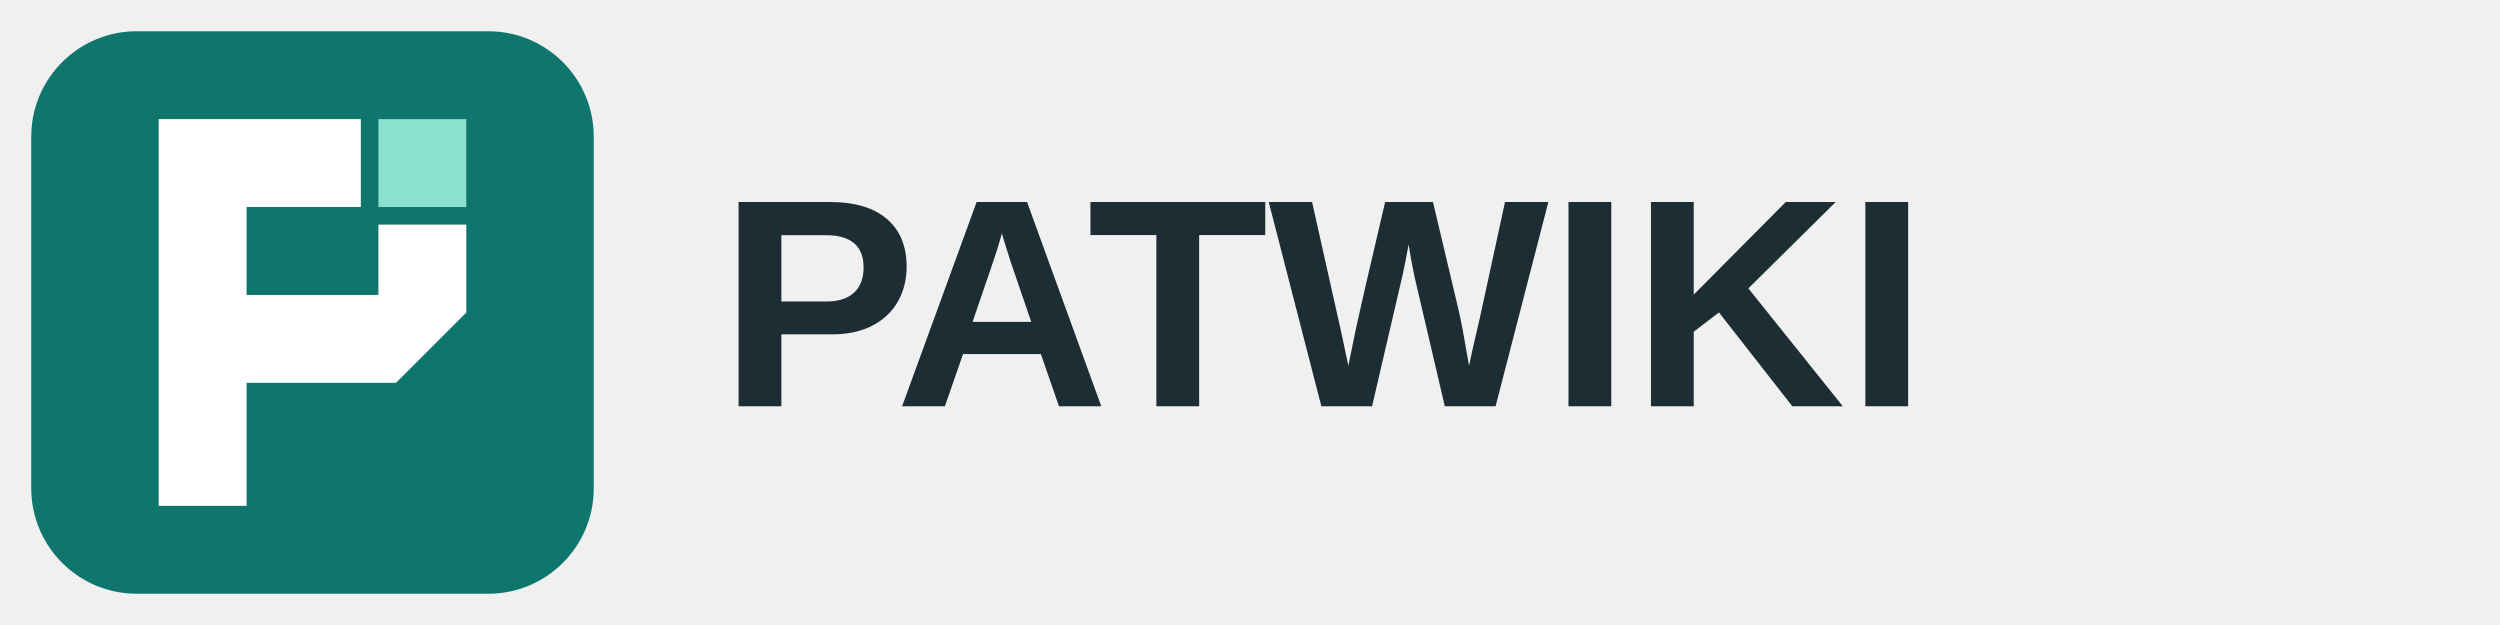
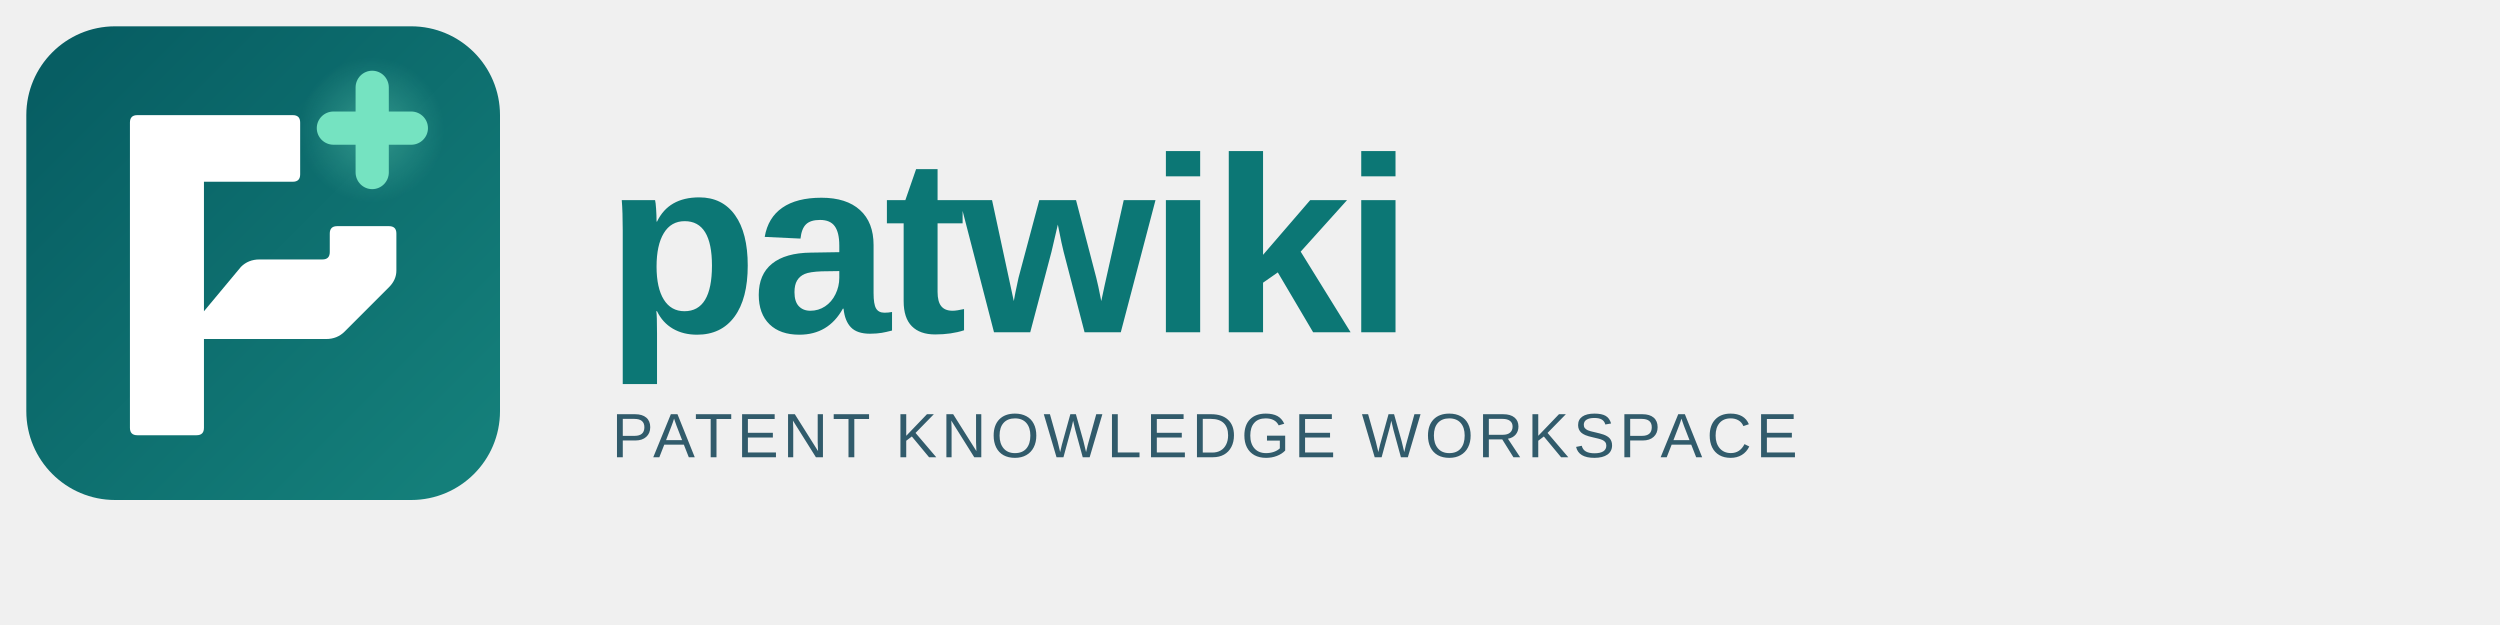
- <svg xmlns="http://www.w3.org/2000/svg" viewBox="0 0 640 160" role="img" aria-labelledby="title desc">
+ <svg xmlns="http://www.w3.org/2000/svg" viewBox="0 0 760 190" role="img" aria-labelledby="title desc">
  <g transform="translate(8 8)">
-     <rect width="144" height="144" rx="27" fill="#0f766e" />
-     <g transform="scale(.5625) translate(-6 -8)">
-       <path d="M64 48h92v40h-52v40h60V96h40v40l-32 32h-68v56H64Z" fill="#fff" />
-       <path d="M164 48h40v40h-40Z" fill="#8ce0d0" />
+     <defs>
+       <linearGradient id="wordmark-teal" x1="12" y1="12" x2="132" y2="132" gradientUnits="userSpaceOnUse">
+         <stop stop-color="#075e63" />
+         <stop offset="1" stop-color="#147f7a" />
+       </linearGradient>
+       <radialGradient id="wordmark-plus-glow" cx="105" cy="31.5" r="22" gradientUnits="userSpaceOnUse">
+         <stop stop-color="#75e3c1" stop-opacity=".36" />
+         <stop offset="1" stop-color="#75e3c1" stop-opacity="0" />
+       </radialGradient>
+     </defs>
+     <rect width="144" height="144" rx="27" fill="url(#wordmark-teal)" />
+     <path d="M60 48h84q4 0 4 4v28q0 4-4 4H96v70l20-24q4-4 10-4h34q4 0 4-4v-10q0-4 4-4h28q4 0 4 4v20q0 5-4 9l-24 24q-4 4-10 4H96v48q0 4-4 4H60q-4 0-4-4V52q0-4 4-4Z" fill="#fff" transform="scale(.5625)" />
+     <circle cx="105" cy="31.5" r="22" fill="url(#wordmark-plus-glow)" />
+     <g fill="#75e3c1">
+       <rect x="100.1" y="13.5" width="10.1" height="36" rx="5.1" />
+       <rect x="88.3" y="25.9" width="33.8" height="10.1" rx="5.1" />
    </g>
  </g>
-   <text x="184" y="104" fill="#1c2d33" font-family="Segoe UI, Arial, sans-serif" font-size="76" font-weight="700">PATWIKI</text>
+   <text x="184" y="101" fill="#0c7775" font-family="Segoe UI, Arial, sans-serif" font-size="76" font-weight="700" letter-spacing="-2">patwiki</text>
+   <text x="186" y="139" fill="#315b6b" font-family="Segoe UI, Arial, sans-serif" font-size="19" font-weight="400" letter-spacing="1.3">PATENT KNOWLEDGE WORKSPACE</text>
</svg>
